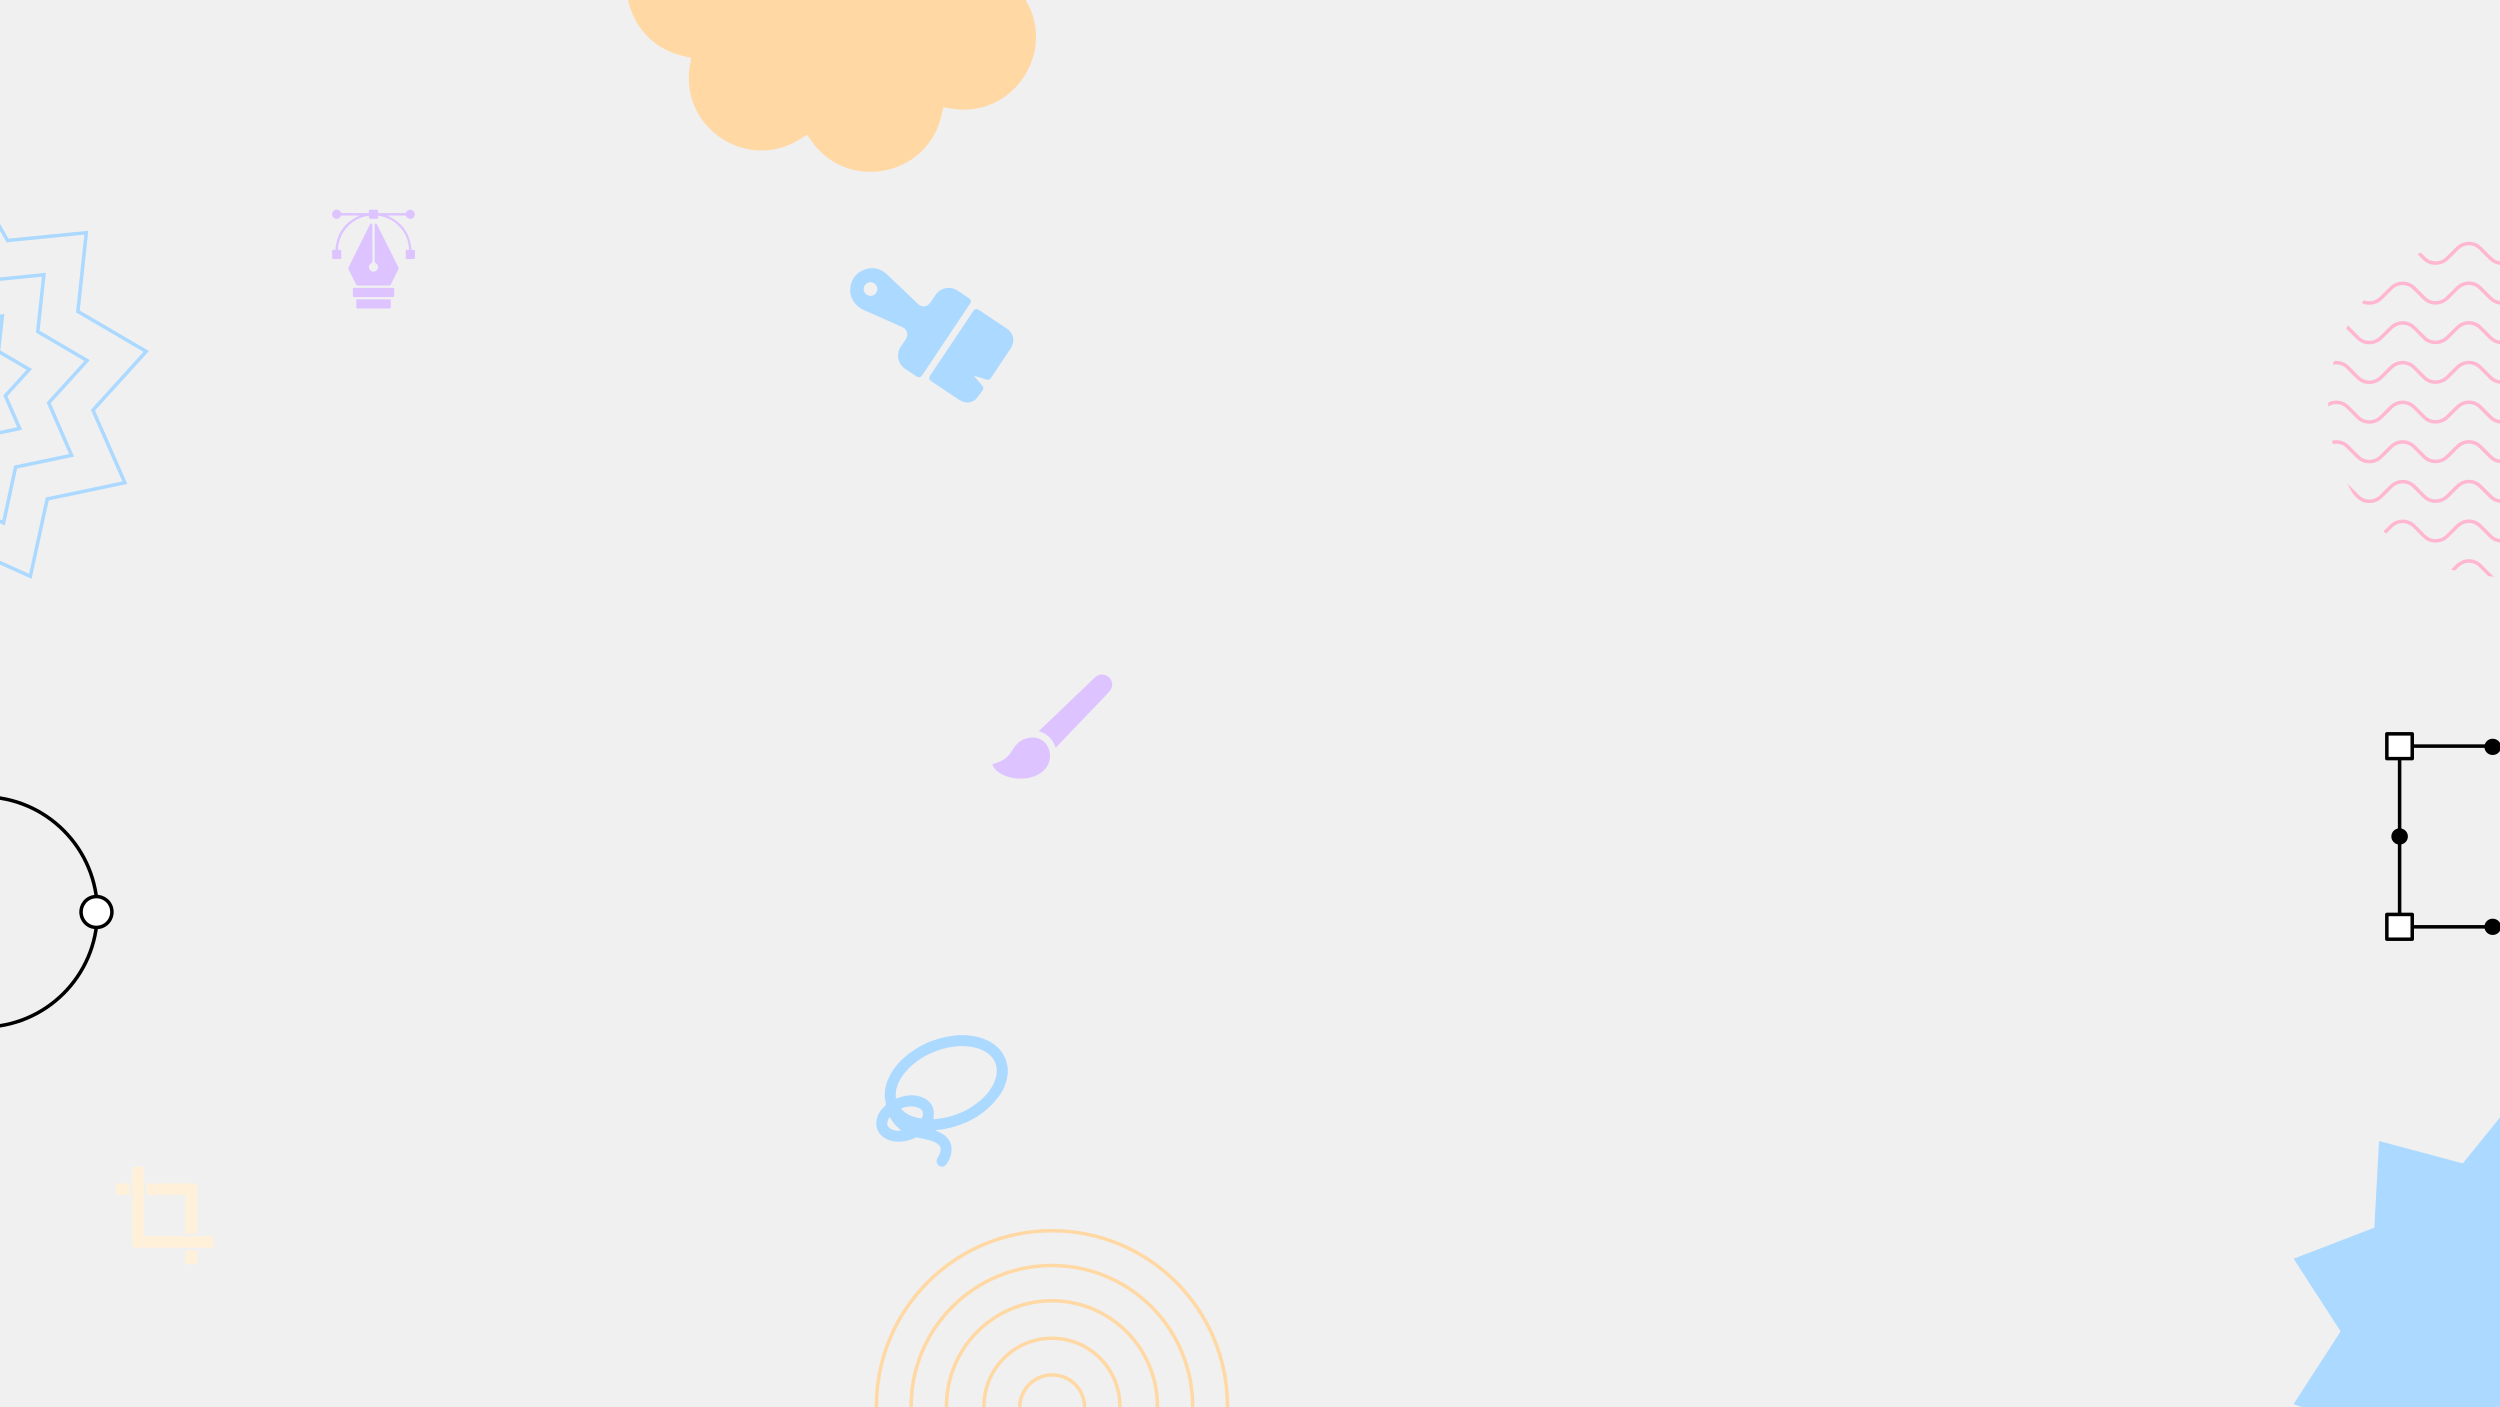
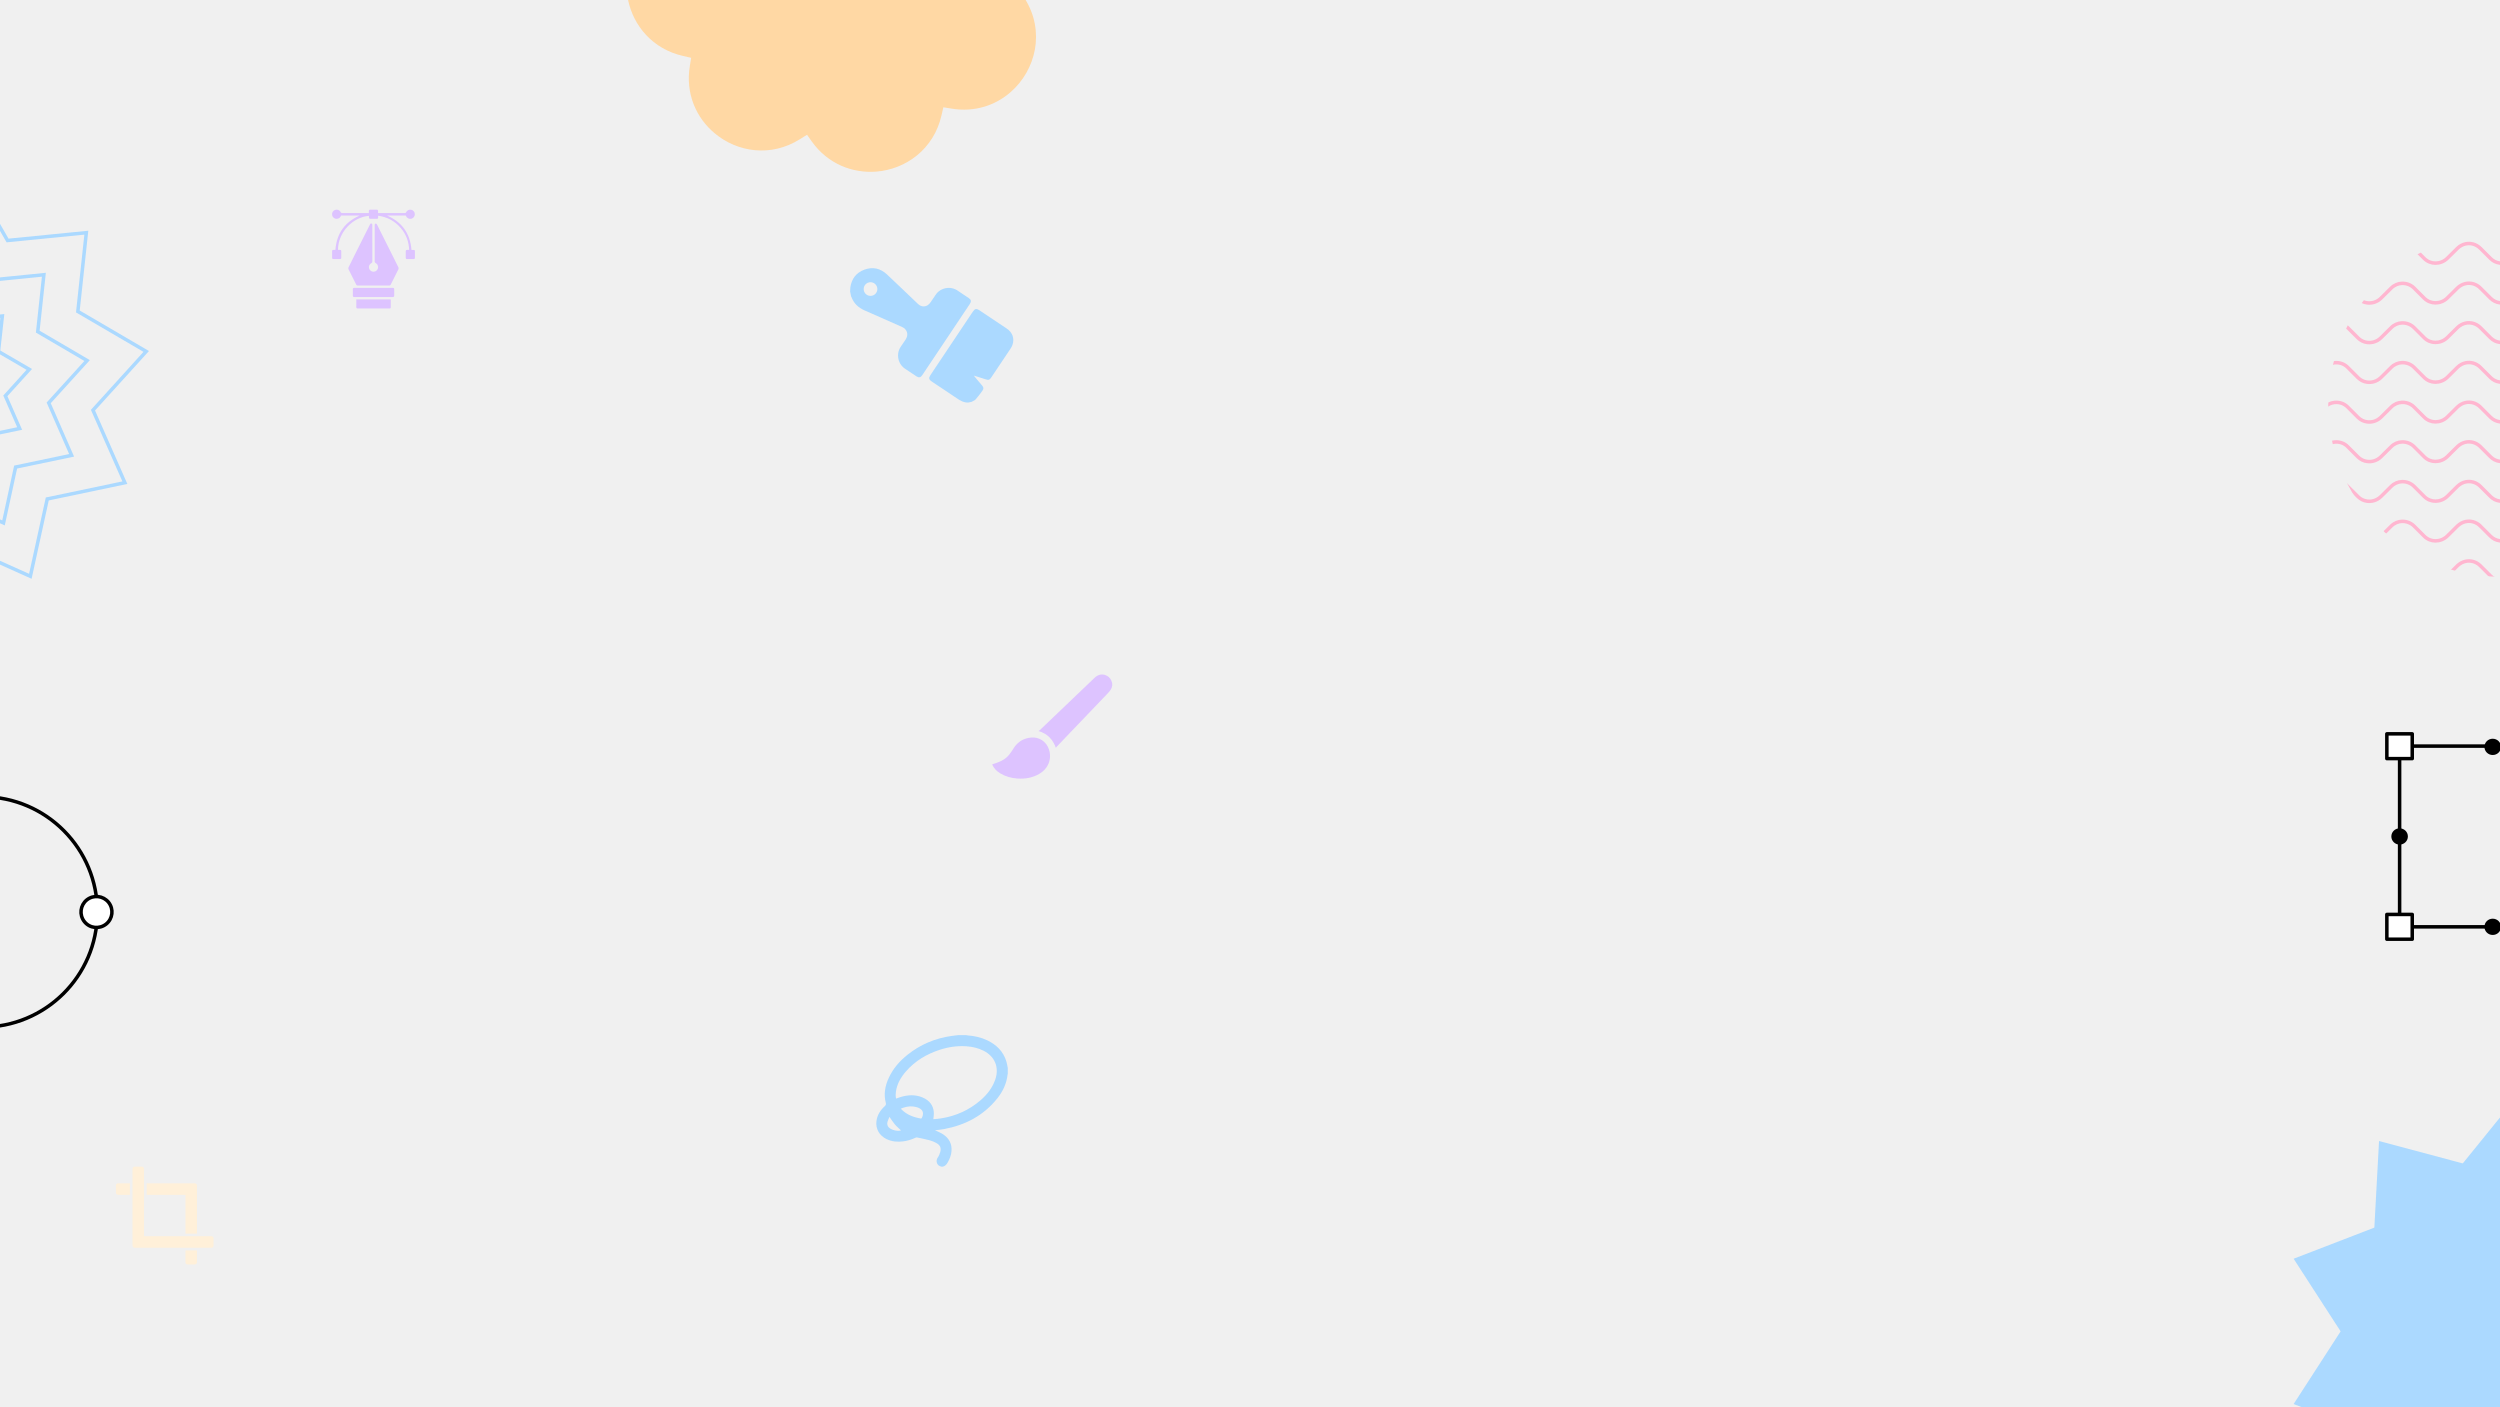
<svg xmlns="http://www.w3.org/2000/svg" width="100%" height="100%" viewBox="0 0 1920 1080" fill="none">
  <path d="M570.099 -155.4L568.699 -149.3L562.499 -150.3C538.799 -154.3 518.299 -143.2 506.899 -126.2C495.599 -109.1 493.399 -85.9 506.299 -65.6L509.599 -60.3L504.499 -56.7C484.899 -42.7 478.199 -20.4 482.299 -0.3C486.399 19.8 501.199 37.7 524.699 43L530.799 44.4L529.799 50.6C526.299 71.9 534.699 90.5 548.799 102.3C566.199 116.9 592.099 121 614.499 106.8L619.799 103.5L623.399 108.6C635.799 126 654.799 133.2 672.999 131.8C695.699 130 717.199 114.6 723.099 88.5L724.499 82.4L730.699 83.4C748.499 86.4 764.499 80.9 776.099 70.8C795.499 53.9 802.999 24.1 786.899 -1.3L783.599 -6.6L788.699 -10.2C808.299 -24.2 814.999 -46.5 810.899 -66.6C806.799 -86.7 791.999 -104.6 768.499 -109.9L762.399 -111.3L763.399 -117.5C767.399 -141.2 756.299 -161.7 739.299 -173.1C722.199 -184.4 698.999 -186.6 678.699 -173.7L673.399 -170.4L669.799 -175.5C655.799 -195.1 633.499 -201.8 613.399 -197.7C593.299 -193.6 575.399 -178.8 570.099 -155.3V-155.4Z" fill="#FFD8A4" />
  <path d="M1933.3 841.801L1891.4 893.501L1827.1 876.301L1823.5 942.801L1761.5 966.701L1797.6 1022.5L1761.5 1078.3L1823.5 1102.3L1827.1 1168.7L1891.4 1151.5L1933.3 1203.2L1975.2 1151.5L2039.5 1168.7L2043.1 1102.3L2105.1 1078.3L2069 1022.5L2105.1 966.701L2043.1 942.801L2039.5 876.301L1975.2 893.501L1933.3 841.801Z" fill="#ABD9FF" />
  <path d="M-24.5 131.901L-69.9 172.401L-125.4 147.501L-138.4 206.901L-198 219.401L-173.5 275.101L-214.4 320.201L-161.9 350.901L-168.4 411.401L-107.9 405.401L-77.6 458.101L-32.2 417.701L23.3 442.601L36.3 383.201L95.9 370.701L71.4 315.001L112.3 269.901L59.8 239.201L66.3 178.701L5.8 184.701L-24.5 131.901Z" stroke="#ABD9FF" stroke-width="2.7" stroke-miterlimit="10" />
  <path d="M-31.901 177.301L-64.701 206.501L-104.801 188.501L-114.101 231.401L-157.101 240.401L-139.501 280.601L-169.001 313.201L-131.101 335.401L-135.801 379.001L-92.101 374.701L-70.201 412.801L-37.401 383.601L2.699 401.601L11.999 358.701L54.999 349.701L37.399 309.401L66.899 276.901L28.999 254.701L33.699 211.001L-10.001 215.401L-31.901 177.301Z" stroke="#ABD9FF" stroke-width="2.7" stroke-miterlimit="10" />
  <path d="M-39.1 221.6L-59.6 239.8L-84.5 228.6L-90.4 255.4L-117.2 261L-106.2 286.1L-124.6 306.4L-100.9 320.2L-103.9 347.4L-76.6 344.7L-63 368.5L-42.6 350.2L-17.6 361.5L-11.7 334.7L15.1 329.1L4.1 304L22.5 283.7L-1.2 269.9L1.8 242.7L-25.5 245.4L-39.1 221.6Z" stroke="#ABD9FF" stroke-width="2.7" stroke-miterlimit="10" />
-   <path d="M807.9 1214.8C733.452 1214.8 673.1 1154.45 673.1 1080C673.1 1005.55 733.452 945.199 807.9 945.199C882.348 945.199 942.7 1005.55 942.7 1080C942.7 1154.45 882.348 1214.8 807.9 1214.8Z" stroke="#FFD8A4" stroke-width="2.7" stroke-linecap="round" stroke-linejoin="round" />
-   <path d="M731.413 1156.44C689.197 1114.22 689.197 1045.78 731.413 1003.56C773.629 961.348 842.074 961.348 884.289 1003.56C926.505 1045.78 926.505 1114.22 884.289 1156.44C842.074 1198.66 773.629 1198.66 731.413 1156.44Z" stroke="#FFD8A4" stroke-width="2.7" stroke-linecap="round" stroke-linejoin="round" />
-   <path d="M807.899 1161C763.164 1161 726.899 1124.74 726.899 1080C726.899 1035.27 763.164 999 807.899 999C852.634 999 888.899 1035.27 888.899 1080C888.899 1124.74 852.634 1161 807.899 1161Z" stroke="#FFD8A4" stroke-width="2.7" stroke-linecap="round" stroke-linejoin="round" />
-   <path d="M807.9 1132.2C779.07 1132.2 755.7 1108.83 755.7 1080C755.7 1051.17 779.07 1027.8 807.9 1027.8C836.729 1027.8 860.1 1051.17 860.1 1080C860.1 1108.83 836.729 1132.2 807.9 1132.2Z" stroke="#FFD8A4" stroke-width="2.7" stroke-linecap="round" stroke-linejoin="round" />
-   <path d="M795.102 1102.07C783.364 1094.91 779.657 1079.58 786.822 1067.85C793.987 1056.11 809.31 1052.4 821.048 1059.57C832.786 1066.73 836.493 1082.05 829.329 1093.79C822.164 1105.53 806.84 1109.24 795.102 1102.07Z" stroke="#FFD8A4" stroke-width="2.7" stroke-linecap="round" stroke-linejoin="round" />
  <mask id="mask0_60_8967" style="mask-type:luminance" maskUnits="userSpaceOnUse" x="1788" y="179" width="264" height="264">
    <path d="M1826.72 404.277C1775.21 352.767 1775.21 269.253 1826.72 217.743C1878.23 166.232 1961.75 166.232 2013.26 217.743C2064.77 269.253 2064.77 352.767 2013.26 404.277C1961.75 455.787 1878.23 455.787 1826.72 404.277Z" fill="white" />
  </mask>
  <g mask="url(#mask0_60_8967)">
    <path d="M1743.3 181.899L1759.9 198.499C1762 200.599 1764.6 201.699 1767.3 202.099C1770.9 202.499 1774.7 201.299 1777.5 198.599L1785.5 190.699C1787.5 188.699 1790.1 187.499 1792.8 187.199C1796.5 186.799 1800.3 187.899 1803.1 190.799L1810.9 198.599C1812.9 200.599 1815.4 201.799 1818 202.099C1821.7 202.599 1825.6 201.399 1828.5 198.599L1836.5 190.699C1838.8 188.399 1841.8 187.199 1844.7 187.099C1848.1 186.999 1851.5 188.199 1854 190.699L1861.8 198.499C1864.2 200.899 1867.3 202.099 1870.4 202.099C1873.6 202.099 1876.9 200.899 1879.4 198.499L1887.4 190.599C1889.2 188.899 1891.3 187.799 1893.5 187.299C1897.5 186.399 1901.8 187.599 1904.9 190.699L1912.7 198.499C1914.7 200.499 1917.2 201.699 1919.7 201.999C1923.4 202.499 1927.4 201.399 1930.3 198.499L1938.1 190.699C1940.1 188.699 1942.7 187.499 1945.3 187.199C1949 186.699 1952.8 187.899 1955.7 190.699L1963.7 198.599C1966.1 200.999 1969.2 202.199 1972.4 202.199C1975.6 202.199 1978.8 200.999 1981.3 198.599L1989.1 190.799C1991.2 188.699 1993.8 187.499 1996.5 187.199C2000.1 186.799 2003.9 187.999 2006.7 190.699L2014.7 198.599C2017.1 200.999 2020.3 202.199 2023.5 202.199C2026.7 202.199 2029.9 200.999 2032.3 198.599L2040.1 190.799C2041.8 189.099 2043.9 187.999 2046 187.499C2050 186.499 2054.5 187.599 2057.7 190.799L2065.7 198.699C2067.9 200.899 2070.7 202.099 2073.6 202.299C2077.1 202.499 2080.6 201.299 2083.2 198.699L2099.8 182.099" stroke="#FFB6D0" stroke-width="2.7" stroke-linecap="round" stroke-linejoin="round" />
    <path d="M1743.3 212.399L1759.9 228.999C1762 231.099 1764.6 232.199 1767.3 232.599C1770.9 232.999 1774.7 231.799 1777.5 229.099L1785.5 221.199C1787.5 219.199 1790.1 217.999 1792.8 217.699C1796.5 217.299 1800.3 218.399 1803.1 221.299L1810.9 229.099C1812.9 231.099 1815.4 232.299 1818 232.599C1821.7 233.099 1825.6 231.899 1828.5 229.099L1836.5 221.199C1838.8 218.899 1841.8 217.699 1844.7 217.599C1848.1 217.499 1851.5 218.699 1854 221.199L1861.8 228.999C1864.2 231.399 1867.3 232.599 1870.4 232.599C1873.6 232.599 1876.9 231.399 1879.4 228.999L1887.4 221.099C1889.2 219.399 1891.3 218.299 1893.5 217.799C1897.5 216.899 1901.8 218.099 1904.9 221.199L1912.7 228.999C1914.7 230.999 1917.2 232.199 1919.7 232.499C1923.4 232.999 1927.4 231.899 1930.3 228.999L1938.1 221.199C1940.1 219.199 1942.7 217.999 1945.3 217.699C1949 217.199 1952.8 218.399 1955.7 221.199L1963.7 229.099C1966.1 231.499 1969.2 232.699 1972.4 232.699C1975.6 232.699 1978.8 231.499 1981.3 229.099L1989.1 221.299C1991.2 219.199 1993.8 217.999 1996.5 217.699C2000.1 217.299 2003.9 218.499 2006.7 221.199L2014.7 229.099C2017.1 231.499 2020.3 232.699 2023.5 232.699C2026.7 232.699 2029.9 231.499 2032.3 229.099L2040.1 221.299C2041.8 219.599 2043.9 218.499 2046 217.999C2050 216.999 2054.5 218.099 2057.7 221.299L2065.7 229.199C2067.9 231.399 2070.7 232.599 2073.6 232.799C2077.1 232.999 2080.6 231.799 2083.2 229.199L2099.8 212.599" stroke="#FFB6D0" stroke-width="2.7" stroke-linecap="round" stroke-linejoin="round" />
    <path d="M1743.3 242.799L1759.9 259.399C1762 261.499 1764.6 262.599 1767.3 262.999C1770.9 263.399 1774.7 262.199 1777.5 259.499L1785.5 251.599C1787.5 249.599 1790.1 248.399 1792.8 248.099C1796.5 247.699 1800.3 248.799 1803.1 251.699L1810.9 259.499C1812.9 261.499 1815.4 262.699 1818 262.999C1821.7 263.499 1825.6 262.299 1828.5 259.499L1836.5 251.599C1838.8 249.299 1841.8 248.099 1844.7 247.999C1848.1 247.899 1851.5 249.099 1854 251.599L1861.8 259.399C1864.2 261.799 1867.3 262.999 1870.4 262.999C1873.6 262.999 1876.9 261.799 1879.4 259.399L1887.4 251.499C1889.2 249.799 1891.3 248.699 1893.5 248.199C1897.5 247.299 1901.8 248.499 1904.9 251.599L1912.7 259.399C1914.7 261.399 1917.2 262.599 1919.7 262.899C1923.4 263.399 1927.4 262.299 1930.3 259.399L1938.1 251.599C1940.1 249.599 1942.7 248.399 1945.3 248.099C1949 247.599 1952.8 248.799 1955.7 251.599L1963.7 259.499C1966.1 261.899 1969.2 263.099 1972.4 263.099C1975.6 263.099 1978.8 261.899 1981.3 259.499L1989.1 251.699C1991.2 249.599 1993.8 248.399 1996.5 248.099C2000.1 247.699 2003.9 248.899 2006.7 251.599L2014.7 259.499C2017.1 261.899 2020.3 263.099 2023.5 263.099C2026.7 263.099 2029.9 261.899 2032.3 259.499L2040.1 251.699C2041.8 249.999 2043.9 248.899 2046 248.399C2050 247.399 2054.5 248.499 2057.7 251.699L2065.7 259.599C2067.9 261.799 2070.7 262.999 2073.6 263.199C2077.1 263.399 2080.6 262.199 2083.2 259.599L2099.8 242.999" stroke="#FFB6D0" stroke-width="2.7" stroke-linecap="round" stroke-linejoin="round" />
    <path d="M1743.3 273.299L1759.9 289.899C1762 291.999 1764.6 293.099 1767.3 293.499C1770.9 293.899 1774.7 292.699 1777.5 289.999L1785.5 282.099C1787.5 280.099 1790.1 278.899 1792.8 278.599C1796.5 278.199 1800.3 279.299 1803.1 282.199L1810.9 289.999C1812.9 291.999 1815.4 293.199 1818 293.499C1821.7 293.999 1825.6 292.799 1828.5 289.999L1836.5 282.099C1838.8 279.799 1841.8 278.599 1844.7 278.499C1848.1 278.399 1851.5 279.599 1854 282.099L1861.8 289.899C1864.2 292.299 1867.3 293.499 1870.4 293.499C1873.6 293.499 1876.9 292.299 1879.4 289.899L1887.4 281.999C1889.2 280.299 1891.3 279.199 1893.5 278.699C1897.5 277.799 1901.8 278.999 1904.9 282.099L1912.7 289.899C1914.7 291.899 1917.2 293.099 1919.7 293.399C1923.4 293.899 1927.4 292.799 1930.3 289.899L1938.1 282.099C1940.1 280.099 1942.7 278.899 1945.3 278.599C1949 278.099 1952.8 279.299 1955.7 282.099L1963.7 289.999C1966.1 292.399 1969.2 293.599 1972.4 293.599C1975.6 293.599 1978.8 292.399 1981.3 289.999L1989.1 282.199C1991.2 280.099 1993.8 278.899 1996.5 278.599C2000.1 278.199 2003.9 279.399 2006.7 282.099L2014.7 289.999C2017.1 292.399 2020.3 293.599 2023.5 293.599C2026.7 293.599 2029.9 292.399 2032.3 289.999L2040.1 282.199C2041.8 280.499 2043.9 279.399 2046 278.899C2050 277.899 2054.5 278.999 2057.7 282.199L2065.7 290.099C2067.9 292.299 2070.7 293.499 2073.6 293.699C2077.1 293.899 2080.6 292.699 2083.2 290.099L2099.8 273.499" stroke="#FFB6D0" stroke-width="2.7" stroke-linecap="round" stroke-linejoin="round" />
    <path d="M1743.3 303.799L1759.9 320.399C1762 322.499 1764.6 323.599 1767.3 323.999C1770.9 324.399 1774.7 323.199 1777.5 320.499L1785.5 312.599C1787.5 310.599 1790.1 309.399 1792.8 309.099C1796.5 308.699 1800.3 309.799 1803.1 312.699L1810.9 320.499C1812.9 322.499 1815.4 323.699 1818 323.999C1821.7 324.499 1825.6 323.299 1828.5 320.499L1836.5 312.599C1838.8 310.299 1841.8 309.099 1844.7 308.999C1848.1 308.899 1851.5 310.099 1854 312.599L1861.8 320.399C1864.2 322.799 1867.3 323.999 1870.4 323.999C1873.6 323.999 1876.9 322.799 1879.4 320.399L1887.4 312.499C1889.2 310.799 1891.3 309.699 1893.5 309.199C1897.5 308.299 1901.8 309.499 1904.9 312.599L1912.7 320.399C1914.7 322.399 1917.2 323.599 1919.7 323.899C1923.4 324.399 1927.4 323.299 1930.3 320.399L1938.1 312.599C1940.1 310.599 1942.7 309.399 1945.3 309.099C1949 308.599 1952.8 309.799 1955.7 312.599L1963.7 320.499C1966.1 322.899 1969.2 324.099 1972.4 324.099C1975.6 324.099 1978.8 322.899 1981.3 320.499L1989.1 312.699C1991.2 310.599 1993.8 309.399 1996.5 309.099C2000.1 308.699 2003.9 309.899 2006.7 312.599L2014.7 320.499C2017.1 322.899 2020.3 324.099 2023.5 324.099C2026.7 324.099 2029.9 322.899 2032.3 320.499L2040.1 312.699C2041.8 310.999 2043.9 309.899 2046 309.399C2050 308.399 2054.5 309.499 2057.7 312.699L2065.7 320.599C2067.9 322.799 2070.7 323.999 2073.6 324.199C2077.1 324.399 2080.6 323.199 2083.2 320.599L2099.8 303.999" stroke="#FFB6D0" stroke-width="2.7" stroke-linecap="round" stroke-linejoin="round" />
    <path d="M1743.3 334.199L1759.9 350.799C1762 352.899 1764.6 353.999 1767.3 354.399C1770.9 354.799 1774.7 353.599 1777.5 350.899L1785.5 342.999C1787.5 340.999 1790.1 339.799 1792.8 339.499C1796.5 339.099 1800.3 340.199 1803.1 343.099L1810.9 350.899C1812.9 352.899 1815.4 354.099 1818 354.399C1821.7 354.899 1825.6 353.699 1828.5 350.899L1836.5 342.999C1838.8 340.699 1841.8 339.499 1844.7 339.399C1848.1 339.299 1851.5 340.499 1854 342.999L1861.8 350.799C1864.2 353.199 1867.3 354.399 1870.4 354.399C1873.6 354.399 1876.9 353.199 1879.4 350.799L1887.4 342.899C1889.2 341.199 1891.3 340.099 1893.5 339.599C1897.5 338.699 1901.8 339.899 1904.9 342.999L1912.7 350.799C1914.7 352.799 1917.2 353.999 1919.7 354.299C1923.4 354.799 1927.4 353.699 1930.3 350.799L1938.1 342.999C1940.1 340.999 1942.7 339.799 1945.3 339.499C1949 338.999 1952.8 340.199 1955.7 342.999L1963.7 350.899C1966.1 353.299 1969.2 354.499 1972.4 354.499C1975.6 354.499 1978.8 353.299 1981.3 350.899L1989.1 343.099C1991.2 340.999 1993.8 339.799 1996.5 339.499C2000.1 339.099 2003.9 340.299 2006.7 342.999L2014.7 350.899C2017.1 353.299 2020.3 354.499 2023.5 354.499C2026.7 354.499 2029.9 353.299 2032.3 350.899L2040.1 343.099C2041.8 341.399 2043.9 340.299 2046 339.799C2050 338.799 2054.5 339.899 2057.7 343.099L2065.7 350.999C2067.9 353.199 2070.7 354.399 2073.6 354.599C2077.1 354.799 2080.6 353.599 2083.2 350.999L2099.8 334.399" stroke="#FFB6D0" stroke-width="2.7" stroke-linecap="round" stroke-linejoin="round" />
    <path d="M1743.3 364.699L1759.9 381.299C1762 383.399 1764.6 384.499 1767.3 384.899C1770.9 385.299 1774.7 384.099 1777.5 381.399L1785.5 373.499C1787.5 371.499 1790.1 370.299 1792.8 369.999C1796.5 369.599 1800.3 370.699 1803.1 373.599L1810.9 381.399C1812.9 383.399 1815.4 384.599 1818 384.899C1821.7 385.399 1825.6 384.199 1828.5 381.399L1836.5 373.499C1838.8 371.199 1841.8 369.999 1844.7 369.899C1848.1 369.799 1851.5 370.999 1854 373.499L1861.8 381.299C1864.2 383.699 1867.3 384.899 1870.4 384.899C1873.6 384.899 1876.9 383.699 1879.4 381.299L1887.4 373.399C1889.2 371.699 1891.3 370.599 1893.5 370.099C1897.5 369.199 1901.8 370.399 1904.9 373.499L1912.7 381.299C1914.7 383.299 1917.2 384.499 1919.7 384.799C1923.4 385.299 1927.4 384.199 1930.3 381.299L1938.1 373.499C1940.1 371.499 1942.7 370.299 1945.3 369.999C1949 369.499 1952.8 370.699 1955.7 373.499L1963.7 381.399C1966.1 383.799 1969.2 384.999 1972.4 384.999C1975.6 384.999 1978.8 383.799 1981.3 381.399L1989.1 373.599C1991.2 371.499 1993.8 370.299 1996.5 369.999C2000.1 369.599 2003.9 370.799 2006.7 373.499L2014.7 381.399C2017.1 383.799 2020.3 384.999 2023.5 384.999C2026.7 384.999 2029.9 383.799 2032.3 381.399L2040.1 373.599C2041.8 371.899 2043.9 370.799 2046 370.299C2050 369.299 2054.5 370.399 2057.7 373.599L2065.7 381.499C2067.9 383.699 2070.7 384.899 2073.6 385.099C2077.1 385.299 2080.6 384.099 2083.2 381.499L2099.8 364.899" stroke="#FFB6D0" stroke-width="2.7" stroke-linecap="round" stroke-linejoin="round" />
    <path d="M1743.3 395.199L1759.9 411.799C1762 413.899 1764.6 414.999 1767.3 415.399C1770.9 415.799 1774.7 414.599 1777.5 411.899L1785.5 403.999C1787.5 401.999 1790.1 400.799 1792.8 400.499C1796.5 400.099 1800.3 401.199 1803.1 404.099L1810.9 411.899C1812.9 413.899 1815.4 415.099 1818 415.399C1821.7 415.899 1825.6 414.699 1828.5 411.899L1836.5 403.999C1838.8 401.699 1841.8 400.499 1844.7 400.399C1848.1 400.299 1851.5 401.499 1854 403.999L1861.8 411.799C1864.2 414.199 1867.3 415.399 1870.4 415.399C1873.6 415.399 1876.9 414.199 1879.4 411.799L1887.4 403.899C1889.2 402.199 1891.3 401.099 1893.5 400.599C1897.5 399.699 1901.8 400.899 1904.9 403.999L1912.7 411.799C1914.7 413.799 1917.2 414.999 1919.7 415.299C1923.4 415.799 1927.4 414.699 1930.3 411.799L1938.1 403.999C1940.1 401.999 1942.7 400.799 1945.3 400.499C1949 399.999 1952.8 401.199 1955.7 403.999L1963.7 411.899C1966.1 414.299 1969.2 415.499 1972.4 415.499C1975.6 415.499 1978.8 414.299 1981.3 411.899L1989.1 404.099C1991.2 401.999 1993.8 400.799 1996.5 400.499C2000.1 400.099 2003.9 401.299 2006.7 403.999L2014.7 411.899C2017.1 414.299 2020.3 415.499 2023.5 415.499C2026.7 415.499 2029.9 414.299 2032.3 411.899L2040.1 404.099C2041.8 402.399 2043.9 401.299 2046 400.799C2050 399.799 2054.5 400.899 2057.7 404.099L2065.7 411.999C2067.9 414.199 2070.7 415.399 2073.6 415.599C2077.1 415.799 2080.6 414.599 2083.2 411.999L2099.8 395.399" stroke="#FFB6D0" stroke-width="2.7" stroke-linecap="round" stroke-linejoin="round" />
    <path d="M1743.3 425.699L1759.9 442.299C1762 444.399 1764.6 445.499 1767.3 445.899C1770.9 446.299 1774.7 445.099 1777.5 442.399L1785.5 434.499C1787.5 432.499 1790.1 431.299 1792.8 430.999C1796.5 430.599 1800.3 431.699 1803.1 434.599L1810.9 442.399C1812.9 444.399 1815.4 445.599 1818 445.899C1821.7 446.399 1825.6 445.199 1828.5 442.399L1836.5 434.499C1838.8 432.199 1841.8 430.999 1844.7 430.899C1848.1 430.799 1851.5 431.999 1854 434.499L1861.8 442.299C1864.2 444.699 1867.3 445.899 1870.4 445.899C1873.6 445.899 1876.9 444.699 1879.4 442.299L1887.4 434.399C1889.2 432.699 1891.3 431.599 1893.5 431.099C1897.5 430.199 1901.8 431.399 1904.9 434.499L1912.7 442.299C1914.7 444.299 1917.2 445.499 1919.7 445.799C1923.4 446.299 1927.4 445.199 1930.3 442.299L1938.1 434.499C1940.1 432.499 1942.7 431.299 1945.3 430.999C1949 430.499 1952.8 431.699 1955.7 434.499L1963.7 442.399C1966.1 444.799 1969.2 445.999 1972.4 445.999C1975.6 445.999 1978.8 444.799 1981.3 442.399L1989.1 434.599C1991.2 432.499 1993.8 431.299 1996.5 430.999C2000.1 430.599 2003.9 431.799 2006.7 434.499L2014.7 442.399C2017.1 444.799 2020.3 445.999 2023.5 445.999C2026.7 445.999 2029.9 444.799 2032.3 442.399L2040.1 434.599C2041.8 432.899 2043.9 431.799 2046 431.299C2050 430.299 2054.5 431.399 2057.7 434.599L2065.7 442.499C2067.9 444.699 2070.7 445.899 2073.6 446.099C2077.1 446.299 2080.6 445.099 2083.2 442.499L2099.8 425.899" stroke="#FFB6D0" stroke-width="2.7" stroke-linecap="round" stroke-linejoin="round" />
  </g>
  <path d="M-14.196 788.86C-63.073 788.605 -102.487 748.775 -102.231 699.898C-101.976 651.022 -62.146 611.607 -13.269 611.863C35.607 612.119 75.022 651.949 74.766 700.825C74.51 749.702 34.681 789.116 -14.196 788.86Z" stroke="black" stroke-width="2.7" stroke-linecap="round" stroke-linejoin="round" />
  <path d="M81.5 709.699C86.6 705.599 87.5 698.199 83.4 692.999C79.3 687.899 71.9 686.999 66.7 691.099C61.6 695.199 60.7 702.599 64.8 707.799C68.9 712.999 76.3 713.799 81.5 709.699Z" fill="white" stroke="black" stroke-width="2.7" stroke-linecap="round" stroke-linejoin="round" />
  <path d="M1842.9 573H1985.1V711.8H1842.9V573Z" stroke="black" stroke-width="2.7" stroke-linecap="round" stroke-linejoin="round" />
  <path d="M1833.1 702.299H1852.6V721.299H1833.1V702.299Z" fill="white" stroke="black" stroke-width="2.7" stroke-linecap="round" stroke-linejoin="round" />
  <path d="M1833.1 563.6H1852.6V582.6H1833.1V563.6Z" fill="white" stroke="black" stroke-width="2.7" stroke-linecap="round" stroke-linejoin="round" />
  <path d="M1909.4 573.599C1909.4 576.299 1911.6 578.499 1914.4 578.499C1917.2 578.499 1919.4 576.299 1919.4 573.599C1919.4 570.899 1917.2 568.699 1914.4 568.699C1911.6 568.699 1909.4 570.899 1909.4 573.599Z" fill="black" stroke="black" stroke-width="2.7" stroke-linecap="round" stroke-linejoin="round" />
  <path d="M1909.4 711.799C1909.4 714.499 1911.6 716.699 1914.4 716.699C1917.2 716.699 1919.4 714.499 1919.4 711.799C1919.4 709.099 1917.2 706.899 1914.4 706.899C1911.6 706.899 1909.4 709.099 1909.4 711.799Z" fill="black" stroke="black" stroke-width="2.7" stroke-linecap="round" stroke-linejoin="round" />
  <path d="M1837.9 642.4C1837.9 645.1 1840.1 647.3 1842.9 647.3C1845.7 647.3 1847.9 645.1 1847.9 642.4C1847.9 639.7 1845.7 637.5 1842.9 637.5C1840.1 637.5 1837.9 639.7 1837.9 642.4Z" fill="black" stroke="black" stroke-width="2.7" stroke-linecap="round" stroke-linejoin="round" />
  <path d="M109.517 896.029C110.404 896.486 110.604 897.259 110.604 898.203C110.604 914.915 110.604 931.654 110.604 948.365V949.424H111.663C128.317 949.424 144.971 949.424 161.596 949.424C161.883 949.424 162.197 949.424 162.484 949.424C163.399 949.51 164 950.054 164 950.969C164 952.887 164 954.775 164 956.692C164 957.58 163.371 958.18 162.484 958.266C162.255 958.266 162.054 958.266 161.825 958.266C142.539 958.266 123.252 958.266 103.966 958.266C102.22 958.266 101.762 957.808 101.762 956.063C101.762 936.719 101.762 917.404 101.762 898.06C101.762 897.087 102.049 896.401 102.936 896H109.517V896.029Z" fill="#FFF0D9" />
  <path d="M89 909.964C89.401 909.077 90.087 908.762 91.06 908.791C93.922 908.819 96.812 908.791 99.759 908.791V917.633C99.473 917.633 99.216 917.633 98.958 917.633C96.354 917.633 93.75 917.633 91.146 917.633C90.202 917.633 89.486 917.375 89.029 916.517V909.935L89 909.964Z" fill="#FFF0D9" />
  <path d="M151.266 947.45H142.453V917.661H112.636V908.791H113.408C125.341 908.791 137.273 908.791 149.206 908.791C150.751 908.791 151.266 909.306 151.266 910.851C151.266 922.784 151.266 934.716 151.266 946.677V947.478V947.45Z" fill="#FFF0D9" />
  <path d="M142.482 960.297H151.267C151.267 960.612 151.267 960.898 151.267 961.184C151.267 963.845 151.267 966.506 151.267 969.168C151.267 970.512 150.695 971.085 149.35 971.085C147.604 971.085 145.887 971.085 144.142 971.085C143.054 971.085 142.425 970.512 142.425 969.425C142.425 966.535 142.425 963.616 142.425 960.726C142.425 960.612 142.453 960.497 142.482 960.325V960.297Z" fill="#FFF0D9" />
  <path d="M773.974 820.289V824.811C773.921 824.969 773.842 825.1 773.816 825.258C773.078 832.172 770.205 838.192 765.937 843.555C755.343 856.83 741.272 864.138 724.776 867.188C722.589 867.582 720.375 867.766 718.004 868.055C718.531 868.266 718.926 868.397 719.295 868.581C720.981 869.422 722.799 870.132 724.354 871.184C728.913 874.233 731.206 878.518 730.758 884.091C730.52 887.246 729.335 890.138 727.78 892.872C726.91 894.396 725.83 895.579 724.064 896H722.879C722.826 895.974 722.773 895.921 722.72 895.895C719.532 895.29 718.346 891.61 720.191 889.007C721.06 887.772 721.666 886.3 722.088 884.827C722.984 881.831 722.141 879.596 719.427 878.019C717.714 877.02 715.816 876.231 713.919 875.732C710.731 874.864 707.463 874.259 704.222 873.55C703.906 873.471 703.51 873.602 703.194 873.734C700.137 875.18 696.949 876.152 693.602 876.573C689.228 877.125 684.933 876.783 680.901 874.838C675.262 872.13 672.337 866.872 673.127 860.905C673.733 856.278 676.131 852.624 679.478 849.548C680.374 848.733 680.558 848.076 680.269 846.893C678.582 840.269 679.742 833.933 682.561 827.834C685.776 820.841 690.677 815.137 696.633 810.326C706.673 802.203 718.162 797.392 730.942 795.578C732.523 795.342 734.131 795.184 735.712 795C737.82 795 739.928 795 742.036 795C742.378 795.053 742.747 795.158 743.09 795.184C748.334 795.578 753.393 796.682 758.163 798.943C765.304 802.334 770.522 807.487 772.893 815.189C773.394 816.846 773.631 818.554 774 820.263L773.974 820.289ZM716.765 859.512C716.923 859.512 717.134 859.512 717.371 859.512C719.137 859.328 720.902 859.223 722.668 858.933C734.131 857.119 744.355 852.545 753.13 844.948C758.189 840.558 762.221 835.379 764.408 828.965C767.518 819.737 764.066 811.351 755.37 806.961C751.206 804.858 746.753 803.859 742.115 803.544C735.079 803.071 728.228 804.096 721.535 806.304C711.521 809.59 702.72 814.848 695.763 822.866C691.863 827.335 688.938 832.356 688.069 838.35C687.805 840.137 687.779 841.925 688.174 843.712C689.439 843.265 690.598 842.819 691.784 842.477C697.344 840.847 702.931 840.505 708.385 842.792C713.787 845.027 717.055 848.97 717.213 855.016C717.239 856.489 716.95 857.987 716.791 859.538L716.765 859.512ZM691.863 851.441C692.1 851.73 692.258 851.941 692.443 852.125C696.554 856.199 701.692 858.092 707.252 859.039C707.437 859.065 707.779 858.907 707.858 858.749C709.308 856.042 709.518 852.992 706.225 851.205C704.828 850.442 703.168 850.022 701.56 849.811C698.214 849.364 694.999 850.127 691.837 851.441H691.863ZM691.995 868.161C690.414 866.636 688.648 865.19 687.199 863.481C685.723 861.746 684.537 859.775 683.114 857.75C682.587 859.065 681.929 860.3 681.56 861.641C681.165 863.166 681.481 864.638 682.587 865.847C684.406 867.845 689.492 869.054 691.995 868.161Z" fill="#ABD9FF" />
  <path d="M854.175 526.692C853.792 529.059 852.371 530.795 850.771 532.464C837.648 546.151 824.547 559.86 811.447 573.569C811.289 573.749 811.176 573.975 810.928 574.381C808.561 567.819 804.435 563.445 797.58 561.438C798.054 561.122 798.347 560.965 798.595 560.739C812.597 547.346 826.599 533.952 840.624 520.559C843.555 517.763 847.028 517.222 850.32 519.116C852.304 520.243 853.476 522.002 853.995 524.212C854.04 524.437 854.108 524.662 854.175 524.888V526.692Z" fill="#DDC3FF" />
  <path d="M762.023 587.007C763.172 586.624 764.255 586.308 765.315 585.925C769.08 584.594 772.53 582.768 775.055 579.589C776.34 577.965 777.468 576.229 778.573 574.493C781.684 569.69 786.081 567.007 791.741 566.443C798.032 565.812 803.578 569.487 805.562 575.485C807.998 582.836 805.157 590.186 798.302 594.245C793.094 597.334 787.389 598.304 781.436 597.92C776.769 597.605 772.349 596.41 768.291 593.997C765.517 592.351 763.285 590.186 762 587.007H762.023Z" fill="#DDC3FF" />
  <path d="M652.864 224.006C652.933 222.889 652.945 221.782 653.069 220.654C654.038 214.129 657.53 209.484 663.69 207.156C670.174 204.705 676.129 206.02 681.197 210.764C689.189 218.238 697.036 225.857 704.983 233.398C707.216 235.569 710.076 235.93 712.547 234.335C713.42 233.755 714.125 232.918 714.718 232.102C715.994 230.338 717.203 228.529 718.401 226.665C722.017 220.892 730.02 219.359 735.558 223.254C738.327 225.202 741.119 226.971 743.933 228.852C745.875 230.15 746.142 231.491 744.844 233.434C732.664 251.657 720.484 269.88 708.305 288.103C707.051 289.979 705.654 290.256 703.778 289.003C700.908 287.133 698.072 285.141 695.202 283.271C689.541 279.632 687.975 271.752 691.814 266.225C693.079 264.405 694.288 262.597 695.497 260.788C698.005 257.036 696.836 252.911 692.693 251.062C683.076 246.816 673.449 242.513 663.843 238.323C659.13 236.239 655.692 232.972 653.91 228.097C653.888 227.985 653.742 227.84 653.664 227.739C653.409 226.454 653.164 225.224 652.909 223.939L652.864 224.006ZM663.414 223.013C663.981 225.863 666.728 227.699 669.578 227.132C672.428 226.566 674.264 223.819 673.697 220.969C673.131 218.119 670.384 216.283 667.534 216.849C664.684 217.416 662.848 220.163 663.414 223.013Z" fill="#ABD9FF" />
  <path d="M743.916 309.141C740.418 309.372 737.604 307.782 734.846 305.89C728.46 301.524 721.983 297.293 715.552 292.994C713.341 291.516 713.096 290.287 714.574 288.076C725.455 271.796 736.336 255.516 747.217 239.236C748.695 237.025 749.935 236.837 752.135 238.259C759.103 242.915 766.137 247.617 773.105 252.274C777.594 255.274 779.264 259.88 777.582 264.862C777.257 265.856 776.742 266.772 776.16 267.643C771.189 275.079 766.219 282.516 761.249 289.952C760.04 291.761 759.224 292.04 757.112 291.356C754.51 290.537 751.896 289.662 749.237 288.854C748.869 288.753 748.556 288.641 747.941 288.473C748.321 288.92 748.499 289.233 748.733 289.535C750.564 291.728 752.45 293.909 754.28 296.102C755.496 297.545 755.584 298.573 754.487 300.069C752.853 302.369 751.152 304.624 749.305 306.734C748.5 307.649 747.125 308.039 746.029 308.663C745.303 308.808 744.52 308.963 743.794 309.108L743.916 309.141Z" fill="#ABD9FF" />
  <path d="M285.977 186.853C285.977 191.447 285.977 196.04 285.977 200.664C285.977 201.338 285.793 201.767 285.15 202.104C283.71 202.869 283.037 204.492 283.435 206.023C283.864 207.616 285.272 208.688 286.895 208.688C288.488 208.688 289.866 207.585 290.264 206.023C290.662 204.492 290.019 202.869 288.58 202.073C287.967 201.736 287.753 201.307 287.753 200.634C287.753 191.416 287.753 182.168 287.753 172.95C287.753 172.797 287.691 172.614 287.753 172.491C287.936 172.185 288.12 171.725 288.365 171.695C288.671 171.634 289.192 171.848 289.345 172.124C289.774 172.705 290.019 173.41 290.356 174.083C295.531 184.434 300.706 194.785 305.882 205.105C306.218 205.778 306.218 206.33 305.882 207.003C303.922 210.862 301.962 214.751 300.063 218.64C299.818 219.1 299.573 219.283 299.053 219.283C290.907 219.283 282.761 219.283 274.615 219.283C274.064 219.283 273.819 219.1 273.605 218.64C271.645 214.69 269.685 210.77 267.695 206.85C267.388 206.268 267.388 205.809 267.695 205.227C273.176 194.295 278.627 183.393 284.109 172.46C284.354 171.94 284.66 171.511 285.303 171.664C285.946 171.817 285.946 172.338 285.946 172.889C285.946 177.544 285.946 182.199 285.946 186.853H285.977Z" fill="#DDC3FF" />
  <path d="M316.079 191.936C316.631 191.936 317.151 191.936 317.702 191.936C318.315 191.936 318.652 192.273 318.652 192.885C318.652 194.6 318.652 196.315 318.652 198.03C318.652 198.673 318.254 198.979 317.641 198.979C315.957 198.979 314.303 198.979 312.619 198.979C311.976 198.979 311.608 198.673 311.608 198C311.608 196.315 311.608 194.6 311.608 192.916C311.608 192.273 311.945 191.936 312.588 191.906C313.078 191.906 313.599 191.906 314.211 191.906C313.997 185.567 311.915 179.993 307.872 175.216C303.34 169.796 297.491 166.672 290.386 165.661C290.386 166.213 290.386 166.672 290.386 167.101C290.386 167.713 290.08 168.05 289.437 168.05C287.722 168.05 286.007 168.05 284.292 168.05C283.68 168.05 283.374 167.713 283.343 167.101C283.343 166.641 283.343 166.213 283.343 165.753C270.665 166.886 259.61 178.523 259.58 191.906C260.069 191.906 260.559 191.906 261.049 191.906C261.815 191.906 262.091 192.212 262.091 192.977C262.091 194.631 262.091 196.254 262.091 197.908C262.091 198.643 261.784 198.949 261.019 198.949C259.365 198.949 257.742 198.949 256.088 198.949C255.415 198.949 255.047 198.612 255.047 197.938C255.047 196.285 255.047 194.6 255.047 192.947C255.047 192.273 255.384 191.906 256.058 191.906C256.548 191.906 257.068 191.906 257.589 191.906C258.538 179.35 264.755 170.561 276.3 165.508H261.968C261.356 167.07 260.253 168.081 258.446 168.05C256.762 168.05 255.323 166.794 255.047 165.141C254.772 163.365 255.721 161.742 257.375 161.19C258.998 160.639 260.835 161.313 261.57 162.844C261.876 163.518 262.274 163.64 262.948 163.64C269.41 163.64 275.84 163.64 282.302 163.64C282.608 163.64 282.884 163.64 283.282 163.64C283.282 163.058 283.282 162.538 283.282 162.048C283.282 161.374 283.588 161.007 284.292 161.007C285.977 161.007 287.63 161.007 289.315 161.007C290.019 161.007 290.325 161.344 290.325 162.048C290.325 162.538 290.325 163.058 290.325 163.61C290.631 163.61 290.876 163.64 291.121 163.64C297.736 163.64 304.32 163.64 310.935 163.64C311.425 163.64 311.67 163.548 311.884 163.058C312.558 161.527 314.242 160.731 315.834 161.099C317.457 161.466 318.59 162.905 318.59 164.559C318.59 166.213 317.427 167.683 315.834 168.019C314.211 168.356 312.588 167.56 311.884 166.06C311.792 165.876 311.731 165.692 311.639 165.508H297.215C308.791 170.561 315.038 179.35 316.018 191.967L316.079 191.936Z" fill="#DDC3FF" />
  <path d="M286.896 221.059C291.704 221.059 296.511 221.059 301.289 221.059C302.544 221.059 302.759 221.273 302.759 222.498C302.759 223.968 302.759 225.438 302.759 226.908C302.759 227.826 302.452 228.133 301.534 228.133C291.765 228.133 281.965 228.133 272.197 228.133C271.247 228.133 270.972 227.857 270.972 226.908C270.972 225.376 270.972 223.876 270.972 222.345C270.972 221.304 271.247 221.059 272.288 221.059C277.158 221.059 282.057 221.059 286.926 221.059H286.896Z" fill="#DDC3FF" />
  <path d="M300.094 229.97C300.094 232.052 300.094 234.074 300.094 236.064C300.094 236.615 299.788 236.891 299.236 236.922C299.022 236.922 298.838 236.922 298.624 236.922C290.784 236.922 282.945 236.922 275.105 236.922C273.789 236.922 273.635 236.768 273.635 235.421C273.635 233.614 273.635 231.777 273.635 229.939H300.094V229.97Z" fill="#DDC3FF" />
</svg>
